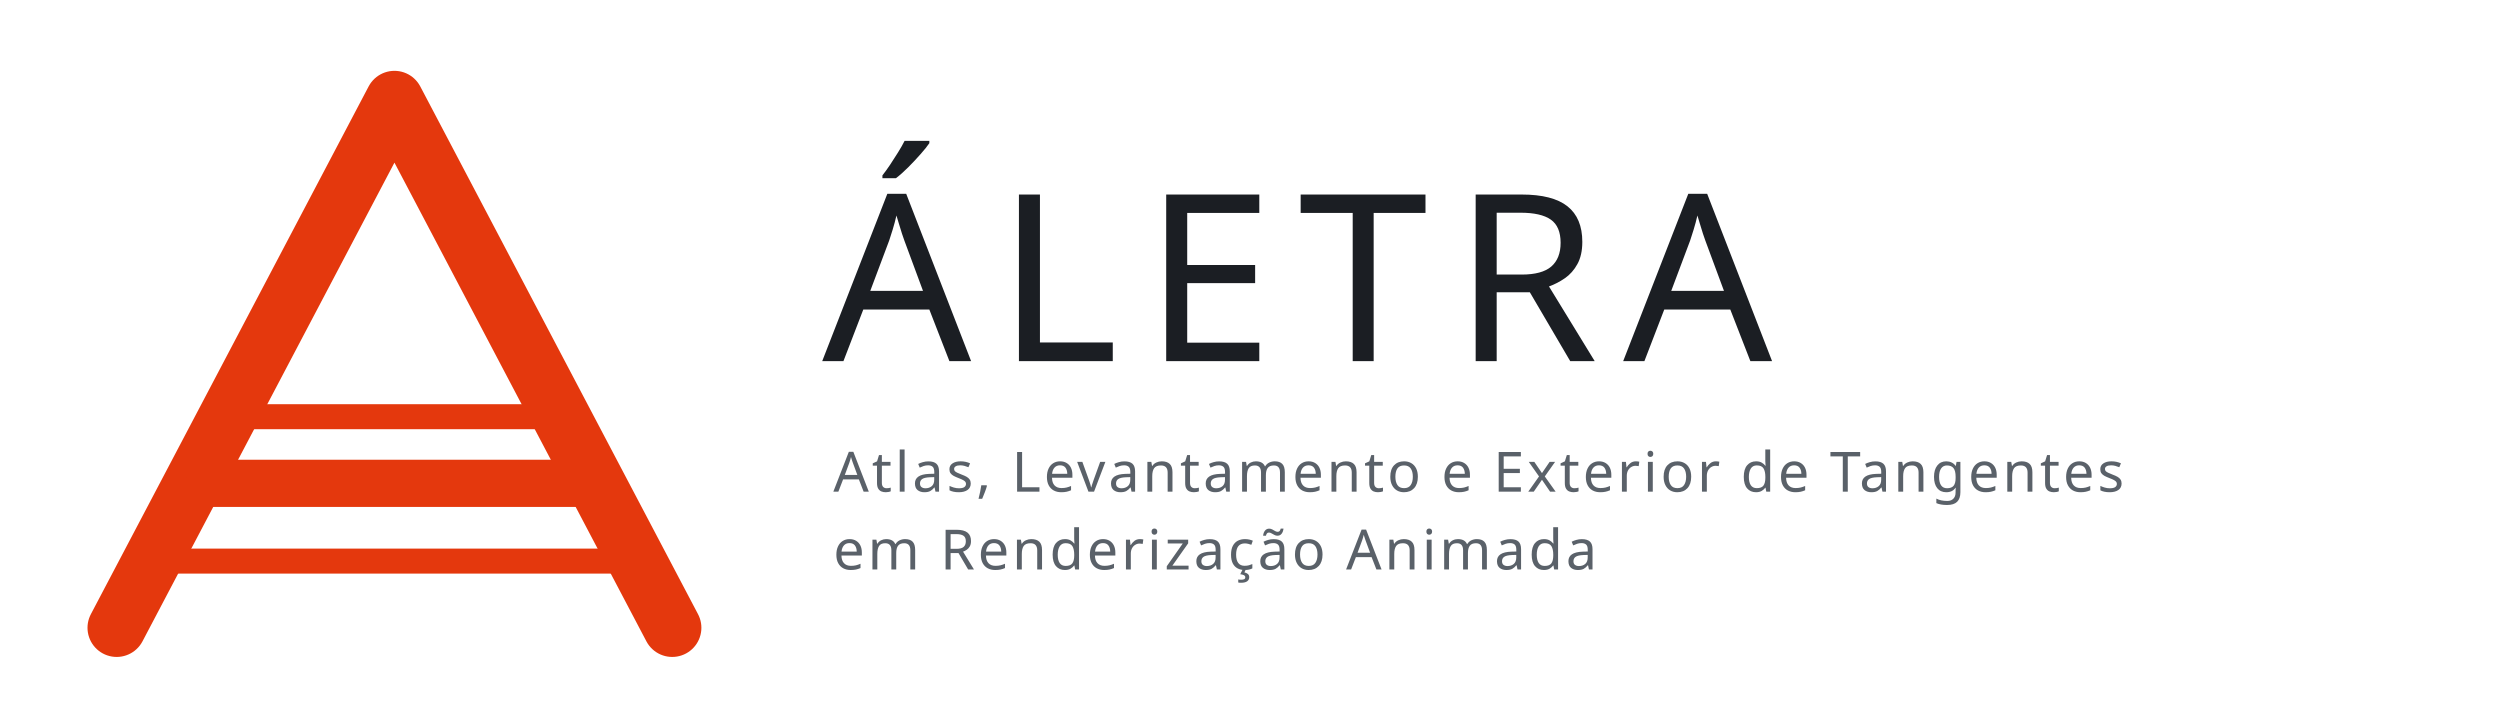
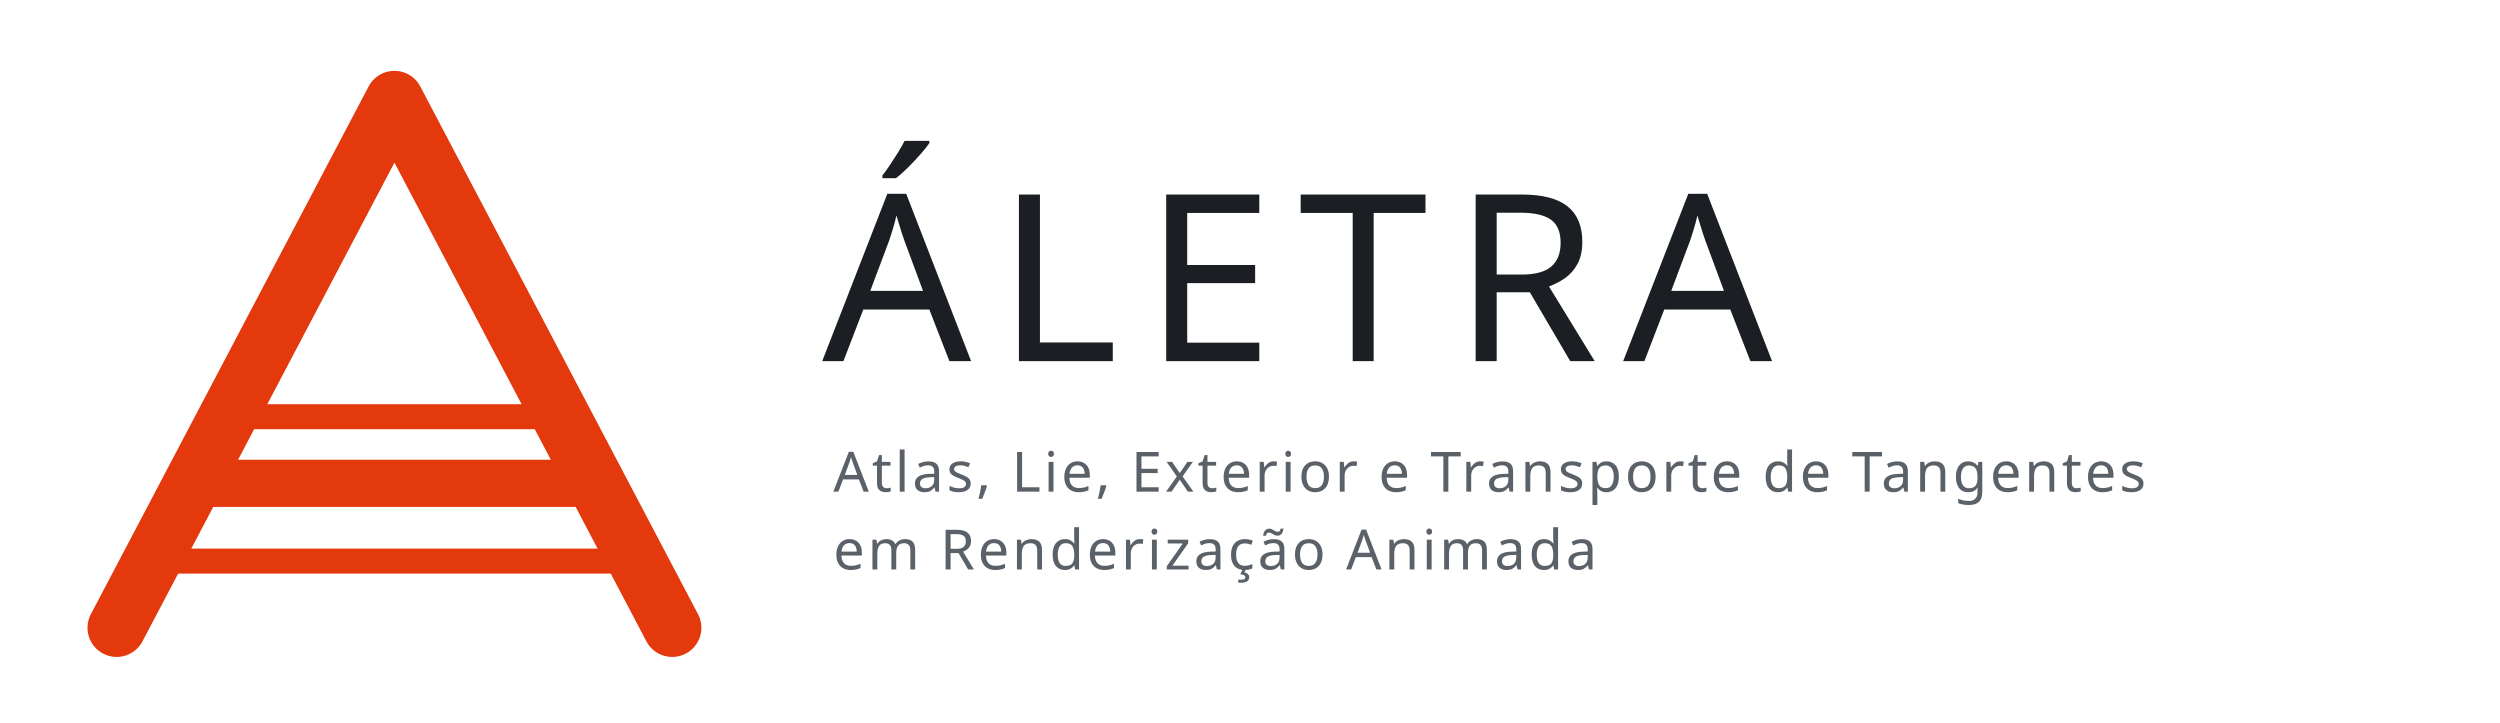
- <svg xmlns="http://www.w3.org/2000/svg" viewBox="0 0 900 260" width="900" height="260" role="img" aria-label="ÁLETRA — Atlas, Levantamento e Exterior de Tangentes em Renderização Animada">
+ <svg xmlns="http://www.w3.org/2000/svg" viewBox="0 0 900 260" width="900" height="260" role="img" aria-label="ÁLETRA — Atlas, Lie, Exterior e Transporte de Tangentes em Renderização Animada">
  <g transform="translate(14,2)" stroke="#E4380D" fill="none" stroke-linecap="round" stroke-linejoin="round">
    <path d="M28,224 L128,34 L228,224" stroke-width="21" />
    <path d="M74,148 L182,148" stroke-width="9" />
    <path d="M61.4,172 L194.6,172" stroke-width="17" />
    <path d="M46.6,200 L209.4,200" stroke-width="9" />
  </g>
  <text x="296" y="130" font-family="Poppins, Futura, 'Century Gothic', 'Trebuchet MS', sans-serif" font-size="84" font-weight="500" letter-spacing="9" fill="#1B1E23">ÁLETRA</text>
-   <text x="300" y="177" font-family="Poppins, Futura, 'Century Gothic', 'Trebuchet MS', sans-serif" font-size="20" font-weight="400" letter-spacing="1.1" fill="#5A6169">Atlas, Levantamento e Exterior de Tangentes</text>
+   <text x="300" y="177" font-family="Poppins, Futura, 'Century Gothic', 'Trebuchet MS', sans-serif" font-size="20" font-weight="400" letter-spacing="1.1" fill="#5A6169">Atlas, Lie, Exterior e Transporte de Tangentes</text>
  <text x="300" y="205" font-family="Poppins, Futura, 'Century Gothic', 'Trebuchet MS', sans-serif" font-size="20" font-weight="400" letter-spacing="1.1" fill="#5A6169">em Renderização Animada</text>
</svg>
